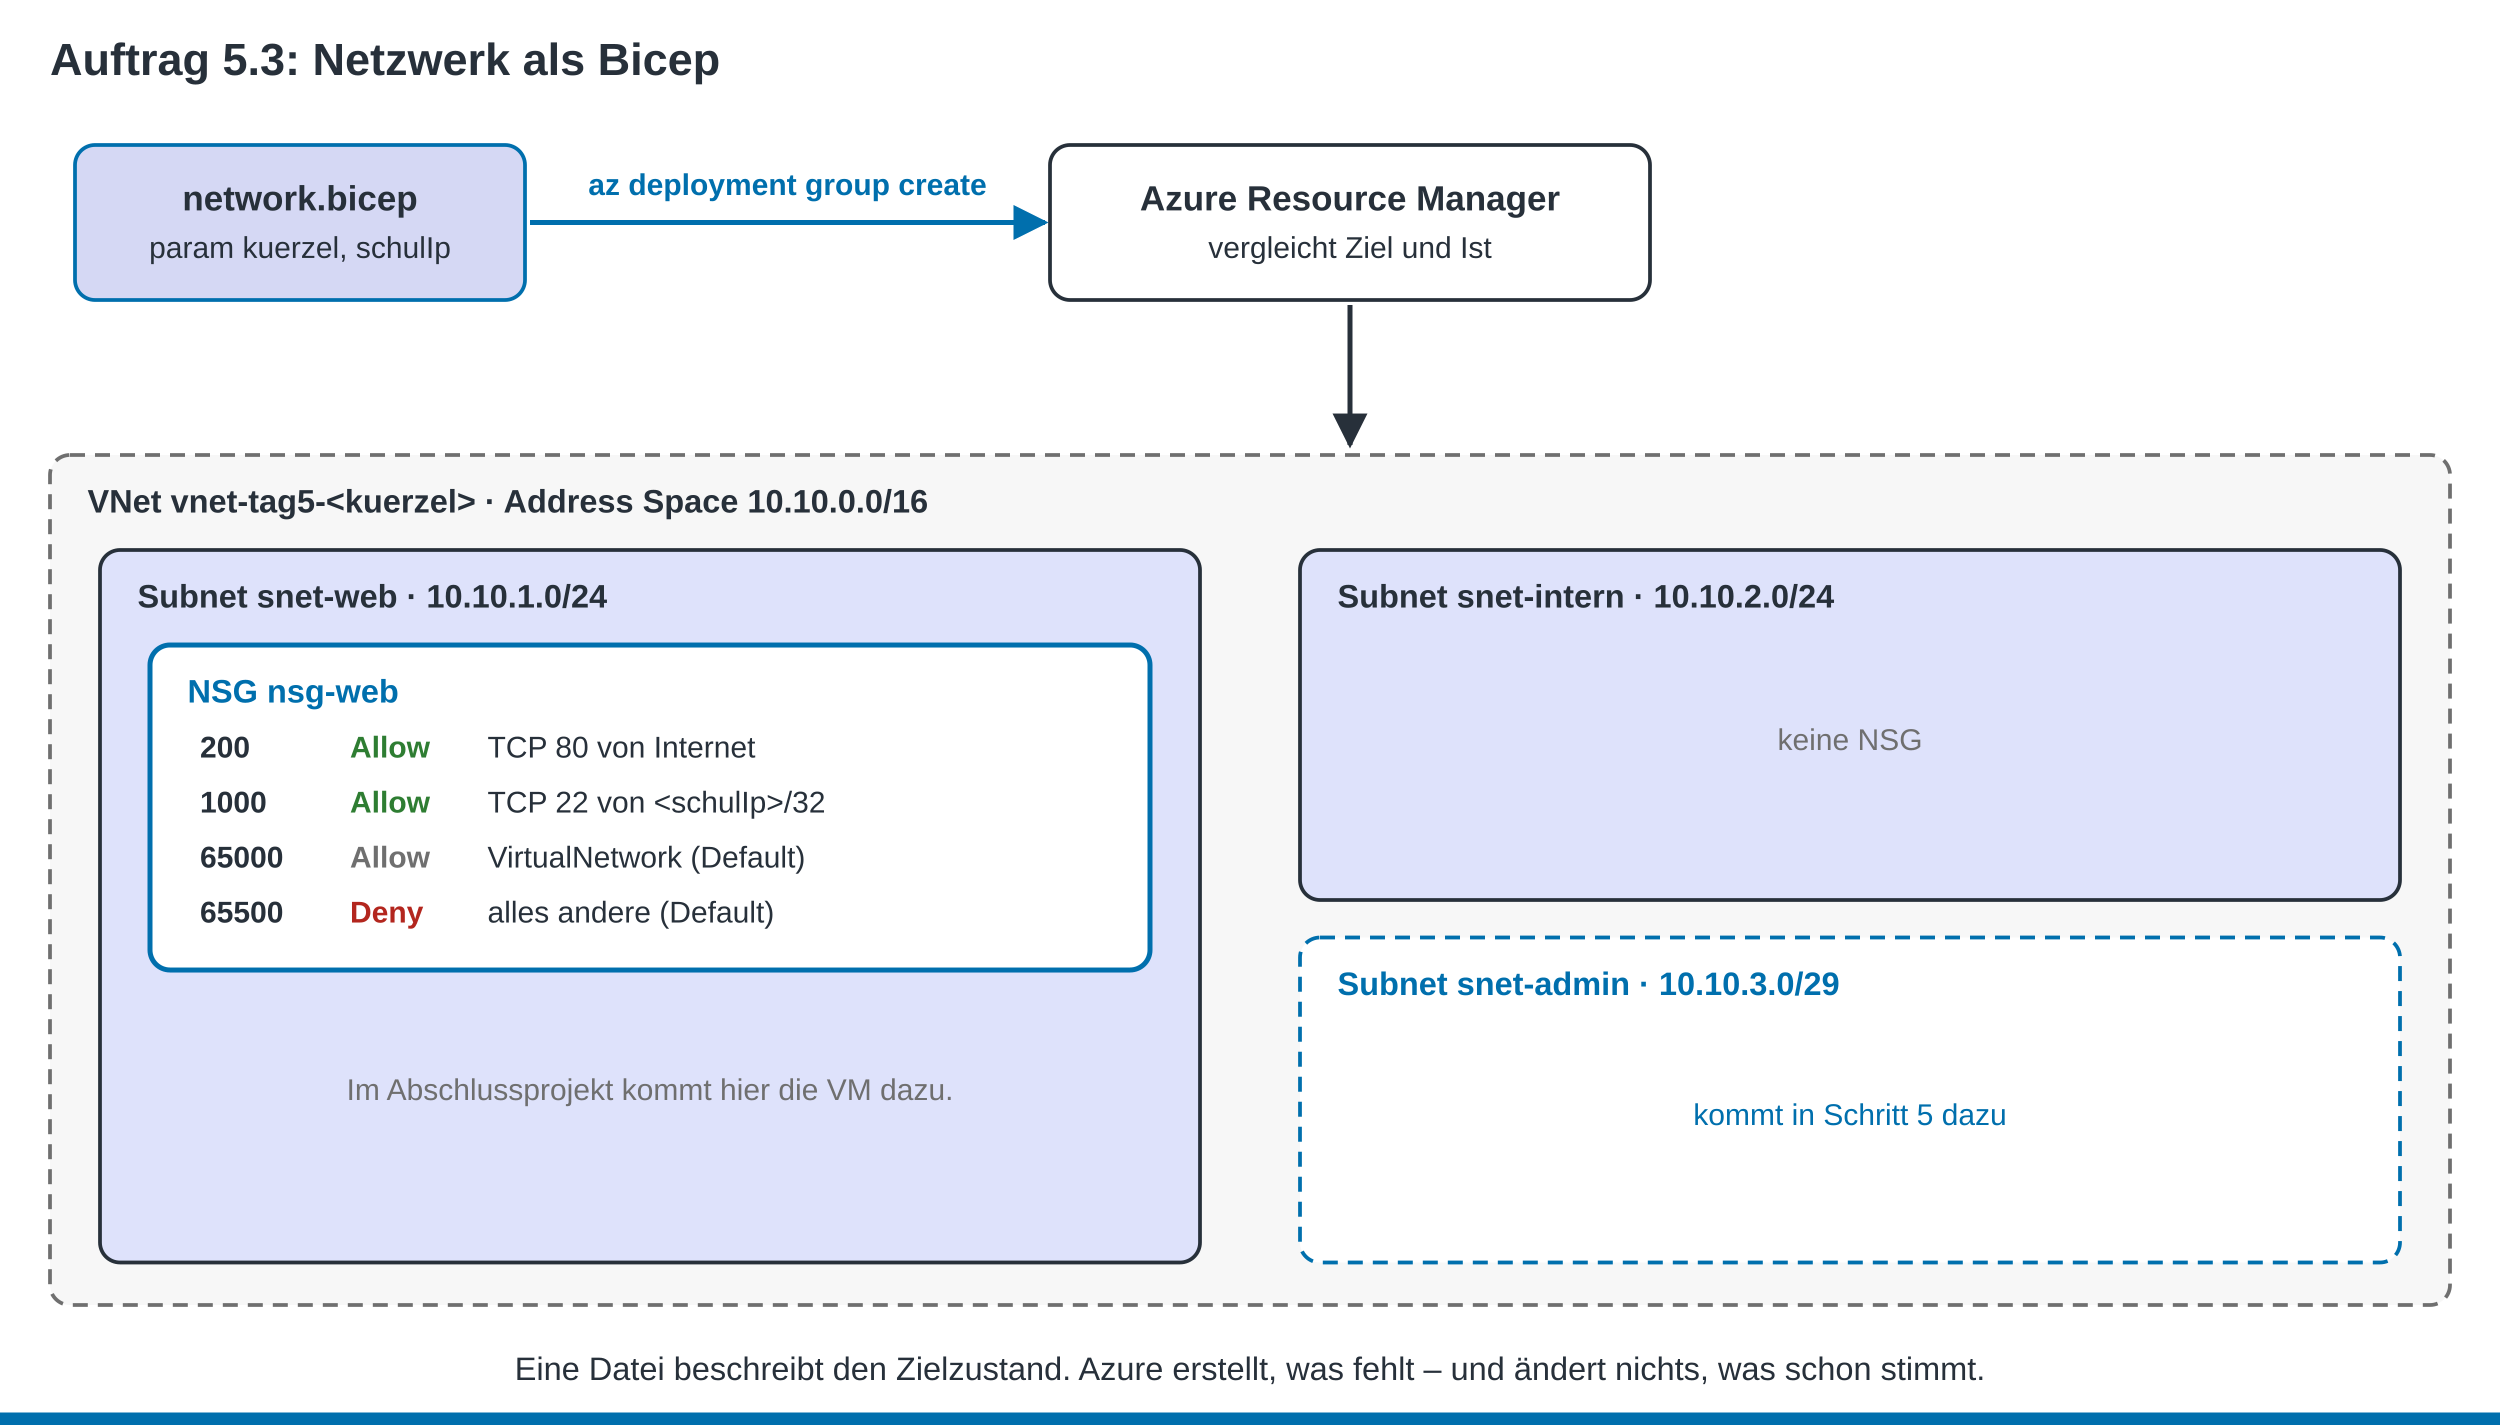
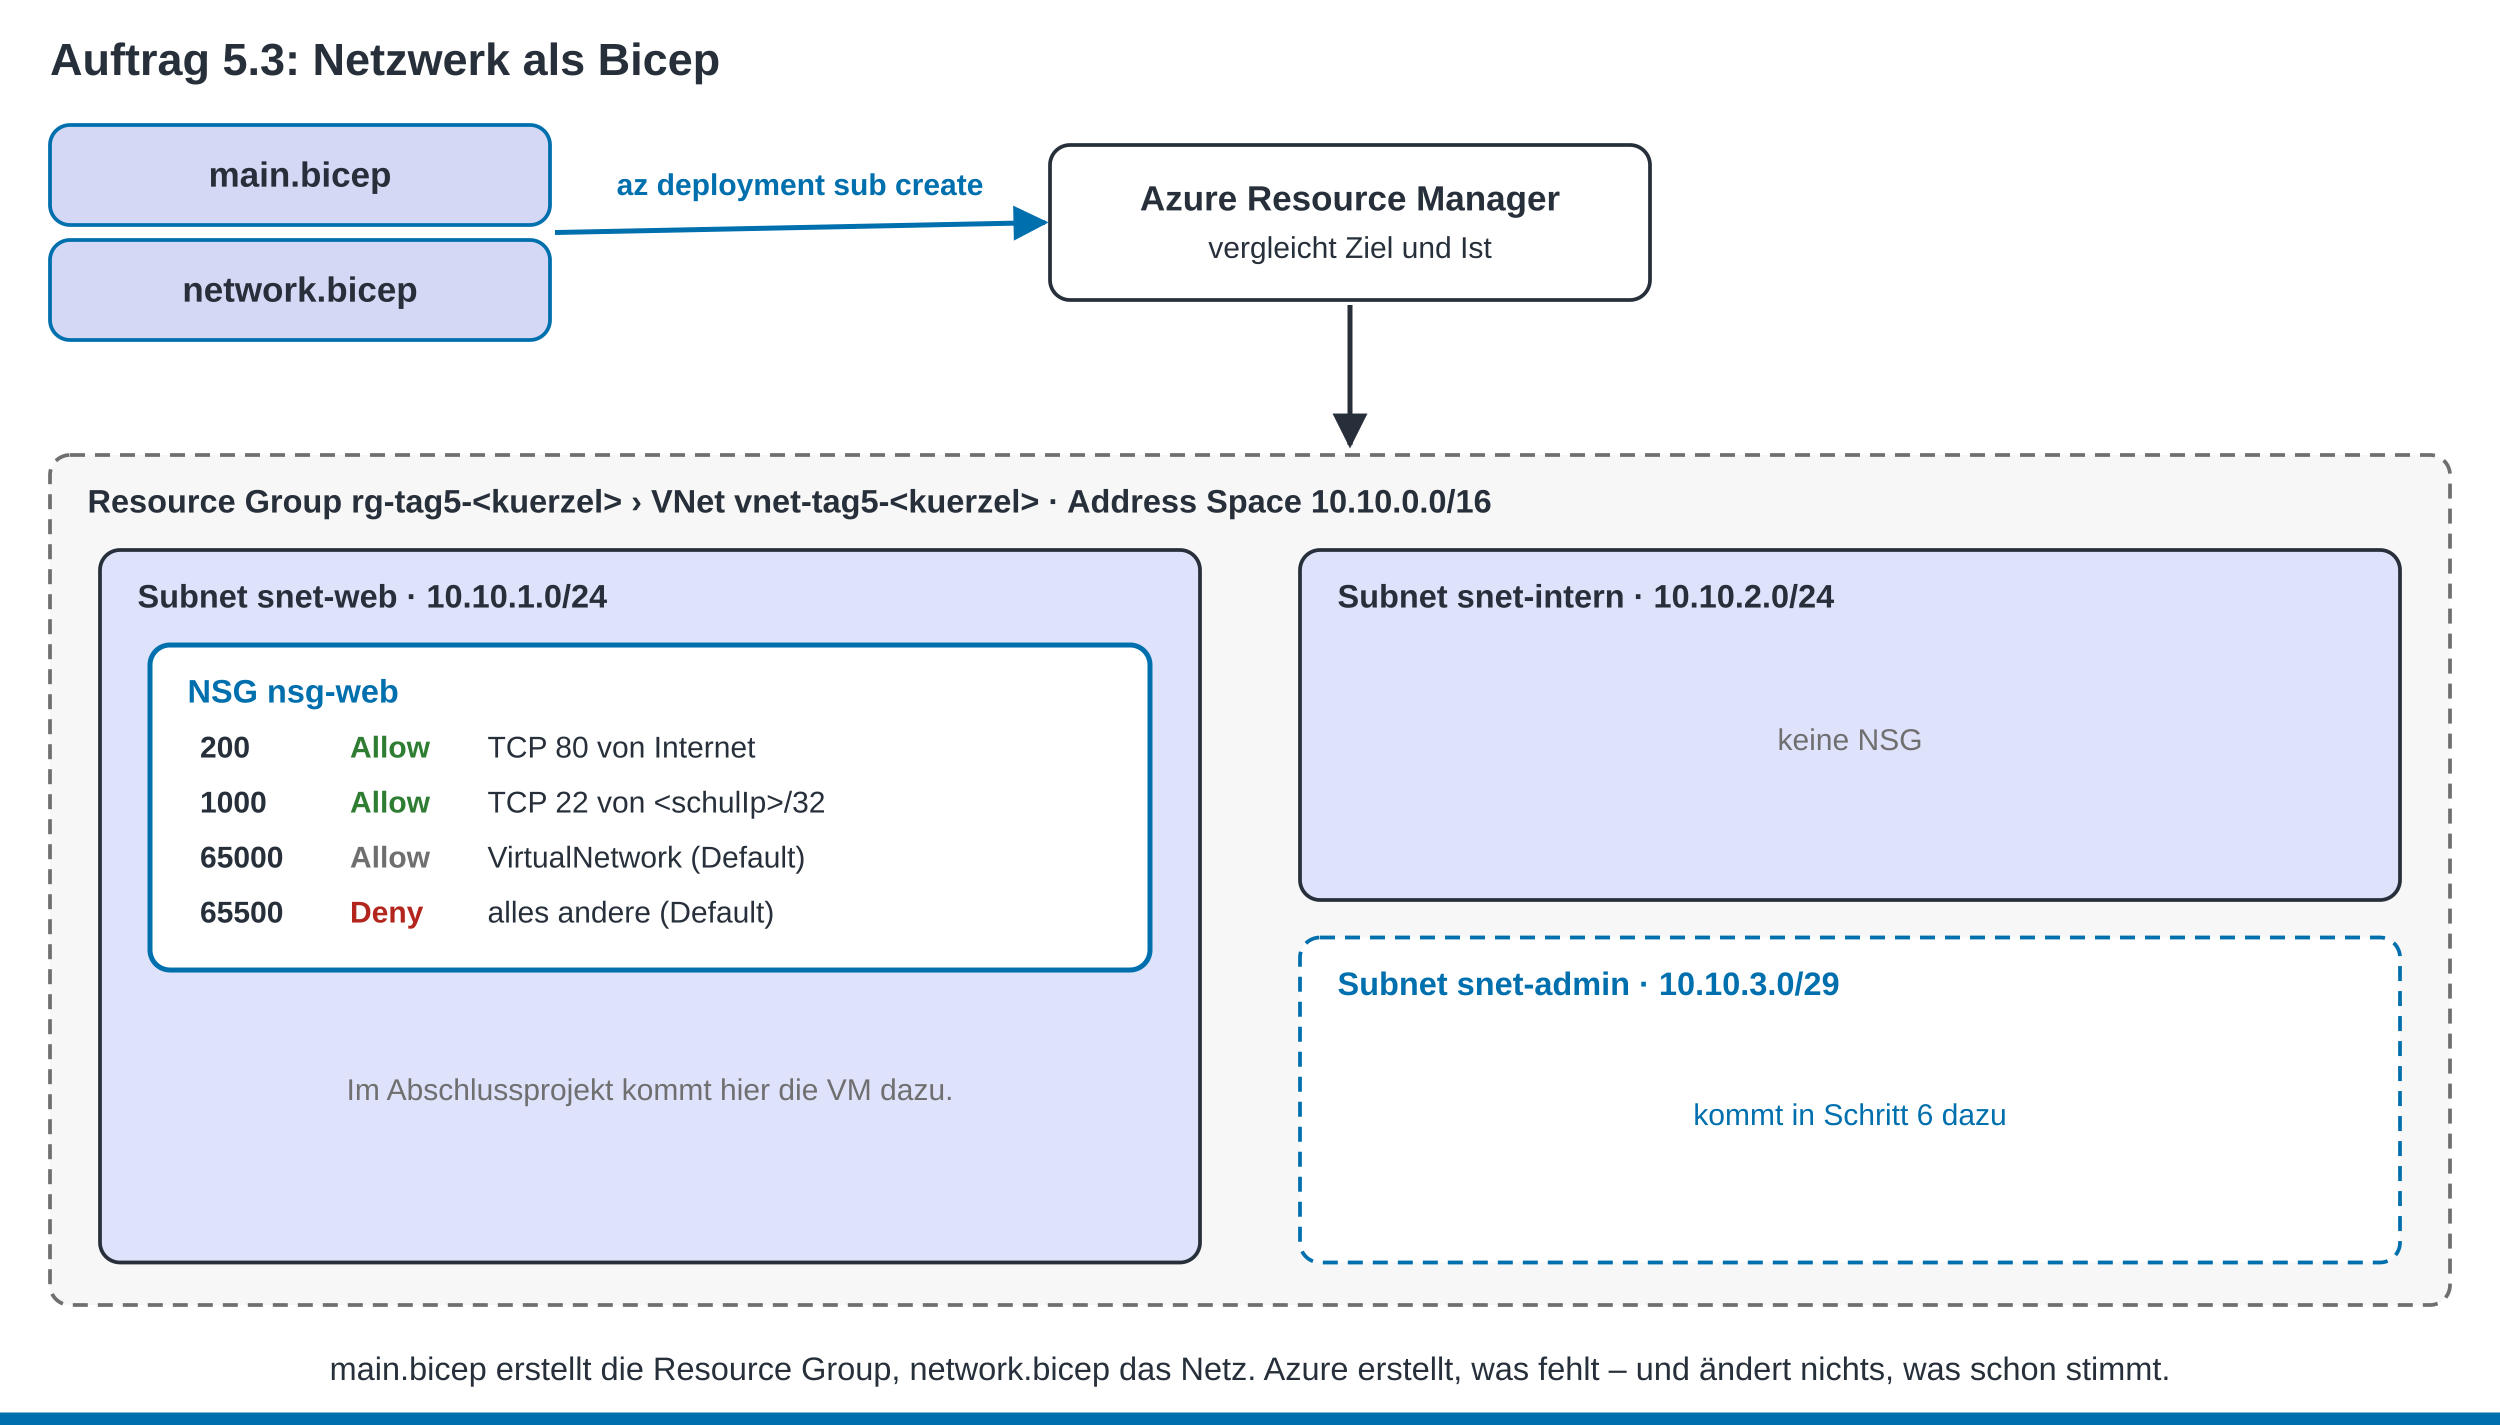
- <svg xmlns="http://www.w3.org/2000/svg" viewBox="0 0 1000 570" width="1000" height="570" font-family="'Segoe UI', Arial, Helvetica, sans-serif" role="img" aria-label="network.bicep wird mit az deployment group create bereitgestellt: VNet mit snet-web samt NSG nsg-web und snet-intern; snet-admin kommt später dazu">
+ <svg xmlns="http://www.w3.org/2000/svg" viewBox="0 0 1000 570" width="1000" height="570" font-family="'Segoe UI', Arial, Helvetica, sans-serif" role="img" aria-label="main.bicep und network.bicep werden mit az deployment sub create bereitgestellt: Resource Group, darin VNet mit snet-web samt NSG nsg-web und snet-intern; snet-admin kommt später dazu">
  <defs>
    <marker id="aD" viewBox="0 0 10 10" refX="9" refY="5" markerWidth="7" markerHeight="7" orient="auto-start-reverse">
      <path d="M0 0 L10 5 L0 10 z" fill="#27303A" />
    </marker>
    <marker id="aB" viewBox="0 0 10 10" refX="9" refY="5" markerWidth="7" markerHeight="7" orient="auto-start-reverse">
      <path d="M0 0 L10 5 L0 10 z" fill="#006FAD" />
    </marker>
    <marker id="aO" viewBox="0 0 10 10" refX="9" refY="5" markerWidth="7" markerHeight="7" orient="auto-start-reverse">
      <path d="M0 0 L10 5 L0 10 z" fill="#2E7D32" />
    </marker>
    <marker id="aN" viewBox="0 0 10 10" refX="9" refY="5" markerWidth="7" markerHeight="7" orient="auto-start-reverse">
      <path d="M0 0 L10 5 L0 10 z" fill="#B3261E" />
    </marker>
    <marker id="aG" viewBox="0 0 10 10" refX="9" refY="5" markerWidth="7" markerHeight="7" orient="auto-start-reverse">
      <path d="M0 0 L10 5 L0 10 z" fill="#6F6F6F" />
    </marker>
  </defs>
  <rect width="1000" height="570" fill="#FFFFFF" />
  <rect x="0" y="565" width="1000" height="5" fill="#006FAD" />
  <text x="20" y="30" font-size="18" fill="#27303A" font-weight="bold" text-anchor="start">Auftrag 5.3: Netzwerk als Bicep</text>
-   <rect x="30" y="58" width="180" height="62" rx="8" fill="#D5D8F4" stroke="#006FAD" stroke-width="1.5" />
-   <text x="120.0" y="84.167" font-size="14" fill="#27303A" font-weight="bold" text-anchor="middle">network.bicep</text>
-   <text x="120.0" y="103.167" font-size="12" fill="#27303A" font-weight="normal" text-anchor="middle">param kuerzel, schulIp</text>
-   <line x1="212" y1="89" x2="418" y2="89" stroke="#006FAD" stroke-width="2" marker-end="url(#aB)" />
-   <text x="315" y="78" font-size="12" fill="#006FAD" font-weight="bold" text-anchor="middle">az deployment group create</text>
+   <rect x="20" y="50" width="200" height="40" rx="8" fill="#D5D8F4" stroke="#006FAD" stroke-width="1.5" />
+   <text x="120.0" y="74.667" font-size="14" fill="#27303A" font-weight="bold" text-anchor="middle">main.bicep</text>
+   <rect x="20" y="96" width="200" height="40" rx="8" fill="#D5D8F4" stroke="#006FAD" stroke-width="1.5" />
+   <text x="120.0" y="120.667" font-size="14" fill="#27303A" font-weight="bold" text-anchor="middle">network.bicep</text>
+   <line x1="222" y1="93" x2="418" y2="89" stroke="#006FAD" stroke-width="2" marker-end="url(#aB)" />
+   <text x="320" y="78" font-size="12" fill="#006FAD" font-weight="bold" text-anchor="middle">az deployment sub create</text>
  <rect x="420" y="58" width="240" height="62" rx="8" fill="#FFFFFF" stroke="#27303A" stroke-width="1.5" />
  <text x="540.0" y="84.167" font-size="14" fill="#27303A" font-weight="bold" text-anchor="middle">Azure Resource Manager</text>
  <text x="540.0" y="103.167" font-size="12" fill="#27303A" font-weight="normal" text-anchor="middle">vergleicht Ziel und Ist</text>
  <line x1="540" y1="122" x2="540" y2="178" stroke="#27303A" stroke-width="2" marker-end="url(#aD)" />
  <rect x="20" y="182" width="960" height="340" rx="8" fill="#F7F7F7" stroke="#6F6F6F" stroke-width="1.5" stroke-dasharray="6 4" />
-   <text x="35" y="205" font-size="13" fill="#27303A" font-weight="bold" text-anchor="start">VNet vnet-tag5-&lt;kuerzel&gt; · Address Space 10.10.0.0/16</text>
+   <text x="35" y="205" font-size="13" fill="#27303A" font-weight="bold" text-anchor="start">Resource Group rg-tag5-&lt;kuerzel&gt; › VNet vnet-tag5-&lt;kuerzel&gt; · Address Space 10.10.0.0/16</text>
  <rect x="40" y="220" width="440" height="285" rx="8" fill="#DEE2FB" stroke="#27303A" stroke-width="1.5" />
  <text x="55" y="243" font-size="13" fill="#27303A" font-weight="bold" text-anchor="start">Subnet snet-web · 10.10.1.0/24</text>
  <rect x="60" y="258" width="400" height="130" rx="8" fill="#FFFFFF" stroke="#006FAD" stroke-width="2" />
  <text x="75" y="281" font-size="13" fill="#006FAD" font-weight="bold" text-anchor="start">NSG nsg-web</text>
  <text x="80" y="303" font-size="12" fill="#27303A" font-weight="bold" text-anchor="start">200</text>
  <text x="140" y="303" font-size="12" fill="#2E7D32" font-weight="bold" text-anchor="start">Allow</text>
  <text x="195" y="303" font-size="12" fill="#27303A" font-weight="normal" text-anchor="start">TCP 80 von Internet</text>
  <text x="80" y="325" font-size="12" fill="#27303A" font-weight="bold" text-anchor="start">1000</text>
  <text x="140" y="325" font-size="12" fill="#2E7D32" font-weight="bold" text-anchor="start">Allow</text>
  <text x="195" y="325" font-size="12" fill="#27303A" font-weight="normal" text-anchor="start">TCP 22 von &lt;schulIp&gt;/32</text>
  <text x="80" y="347" font-size="12" fill="#27303A" font-weight="bold" text-anchor="start">65000</text>
  <text x="140" y="347" font-size="12" fill="#6F6F6F" font-weight="bold" text-anchor="start">Allow</text>
  <text x="195" y="347" font-size="12" fill="#27303A" font-weight="normal" text-anchor="start">VirtualNetwork (Default)</text>
  <text x="80" y="369" font-size="12" fill="#27303A" font-weight="bold" text-anchor="start">65500</text>
  <text x="140" y="369" font-size="12" fill="#B3261E" font-weight="bold" text-anchor="start">Deny</text>
  <text x="195" y="369" font-size="12" fill="#27303A" font-weight="normal" text-anchor="start">alles andere (Default)</text>
  <text x="260" y="440" font-size="12" fill="#6F6F6F" font-weight="normal" text-anchor="middle">Im Abschlussprojekt kommt hier die VM dazu.</text>
  <rect x="520" y="220" width="440" height="140" rx="8" fill="#DEE2FB" stroke="#27303A" stroke-width="1.5" />
  <text x="535" y="243" font-size="13" fill="#27303A" font-weight="bold" text-anchor="start">Subnet snet-intern · 10.10.2.0/24</text>
  <text x="740" y="300" font-size="12" fill="#6F6F6F" font-weight="normal" text-anchor="middle">keine NSG</text>
  <rect x="520" y="375" width="440" height="130" rx="8" fill="#FFFFFF" stroke="#006FAD" stroke-width="1.5" stroke-dasharray="6 4" />
  <text x="535" y="398" font-size="13" fill="#006FAD" font-weight="bold" text-anchor="start">Subnet snet-admin · 10.10.3.0/29</text>
-   <text x="740" y="450" font-size="12" fill="#006FAD" font-weight="normal" text-anchor="middle">kommt in Schritt 5 dazu</text>
-   <text x="500" y="552" font-size="13" fill="#27303A" font-weight="normal" text-anchor="middle">Eine Datei beschreibt den Zielzustand. Azure erstellt, was fehlt – und ändert nichts, was schon stimmt.</text>
+   <text x="740" y="450" font-size="12" fill="#006FAD" font-weight="normal" text-anchor="middle">kommt in Schritt 6 dazu</text>
+   <text x="500" y="552" font-size="13" fill="#27303A" font-weight="normal" text-anchor="middle">main.bicep erstellt die Resource Group, network.bicep das Netz. Azure erstellt, was fehlt – und ändert nichts, was schon stimmt.</text>
</svg>
